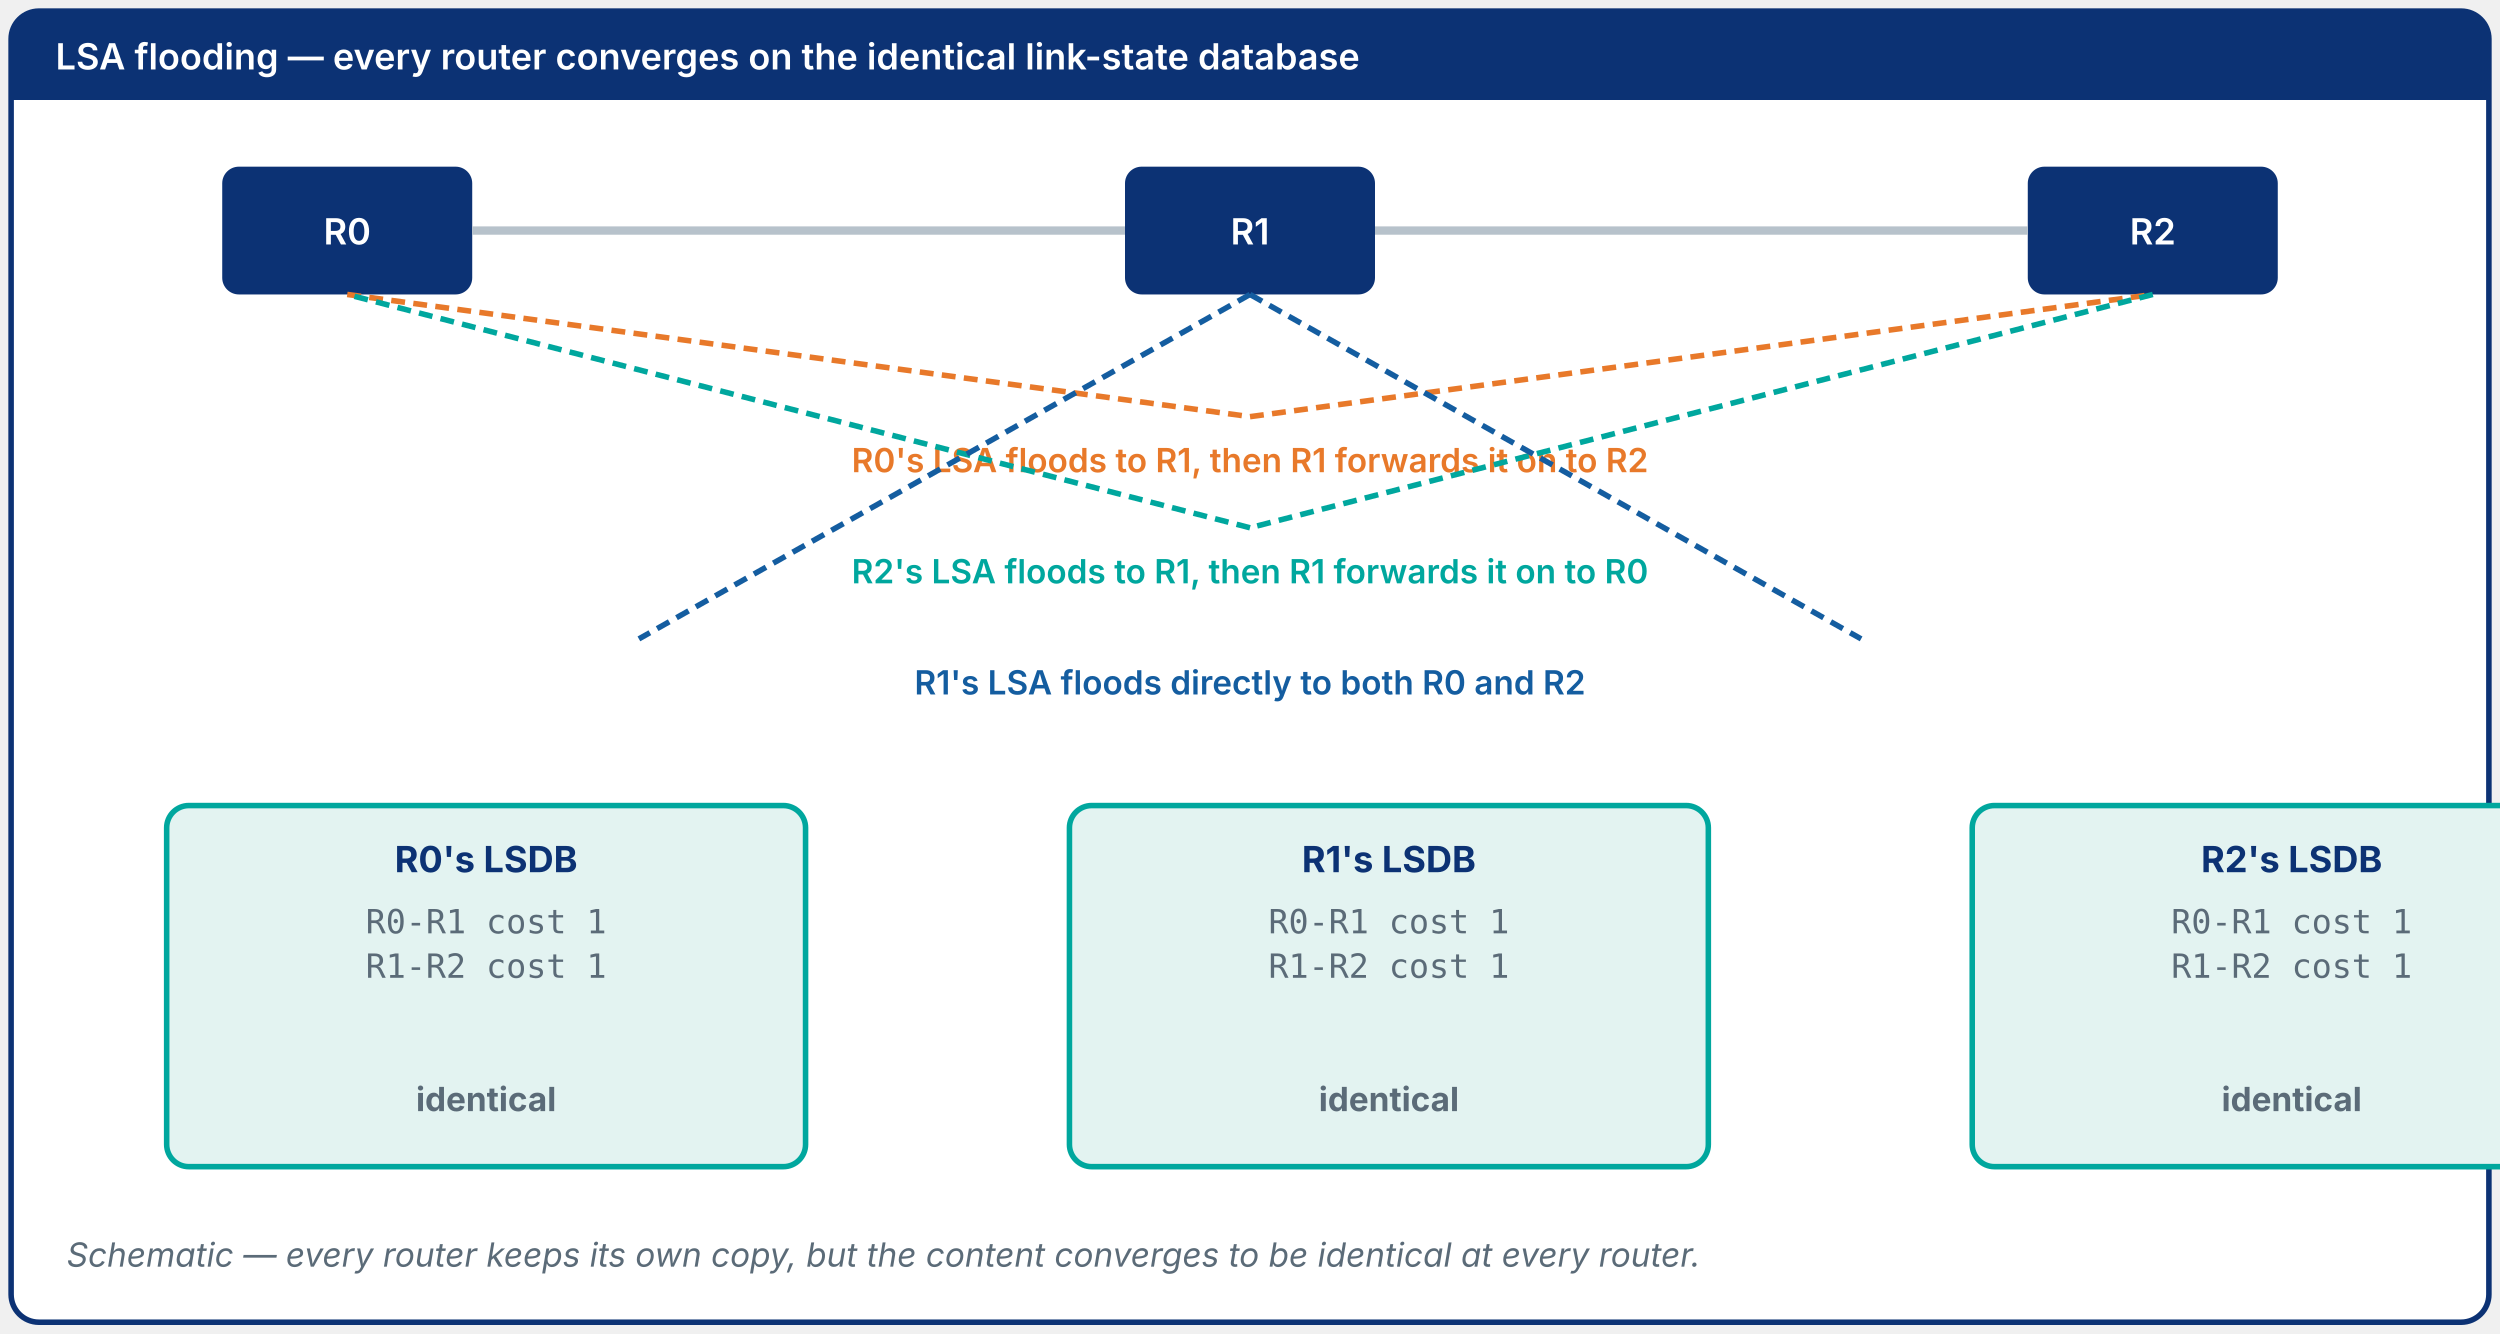
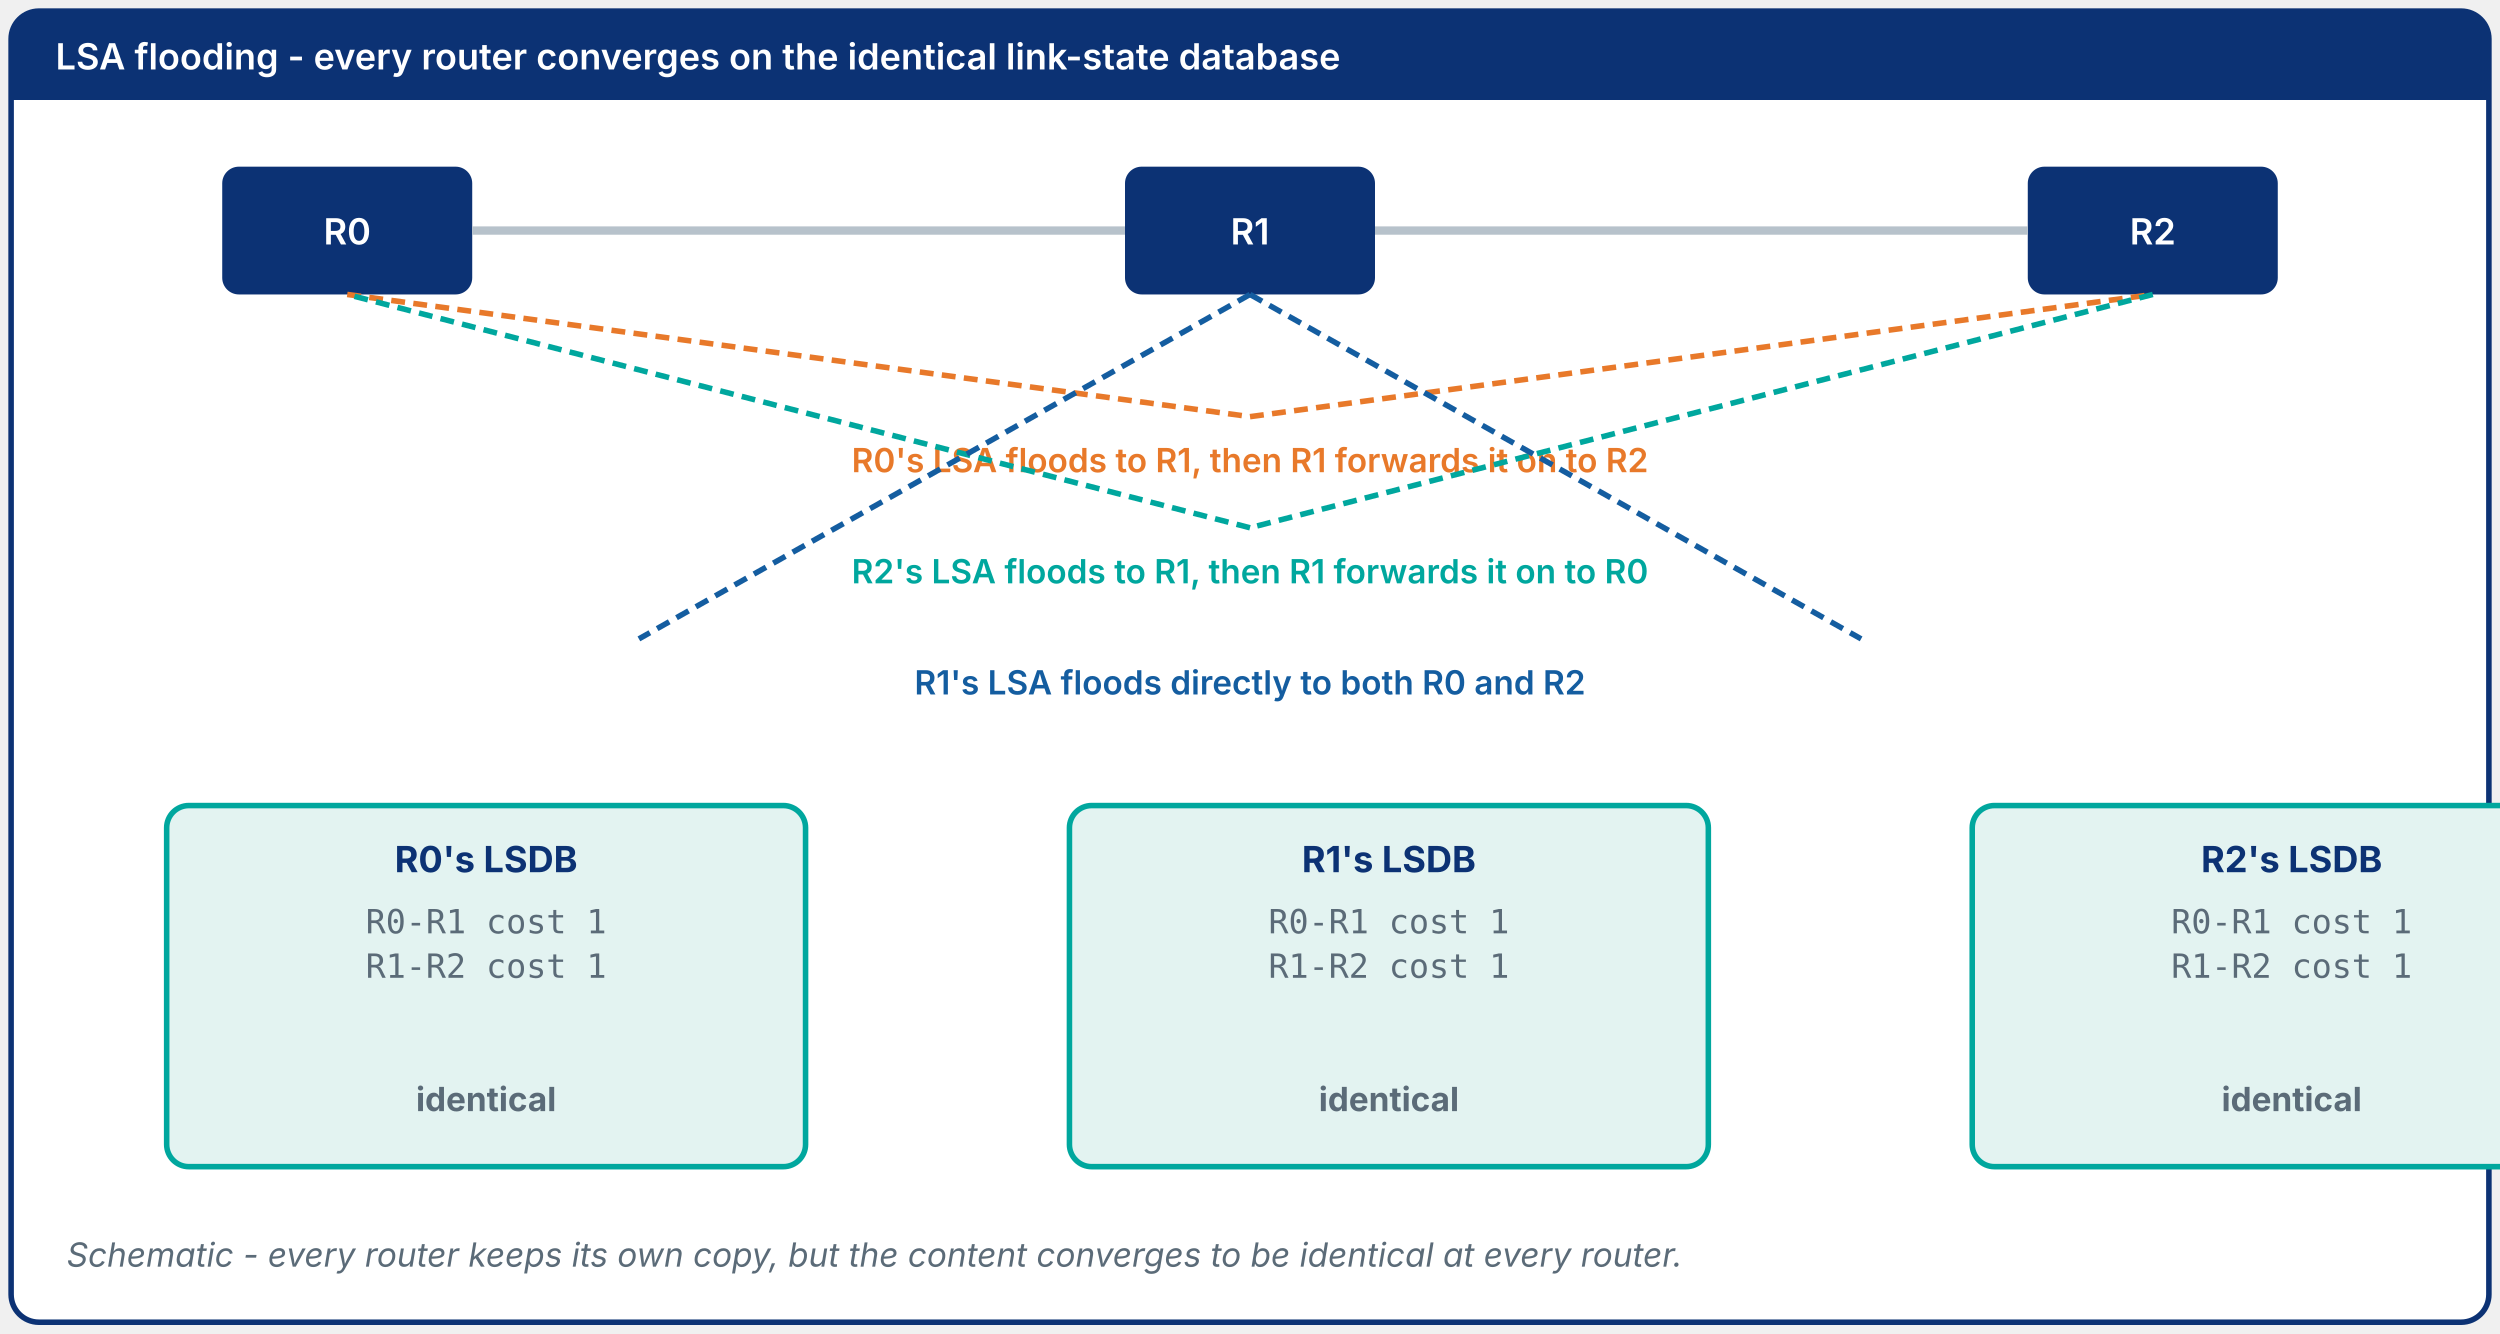
<svg xmlns="http://www.w3.org/2000/svg" viewBox="0 0 900 480" role="img" aria-labelledby="lsa-title">
  <style>
  .lbl { font-family: system-ui, -apple-system, sans-serif; fill: #1A1A1A; font-size: 13px; }
  .lbl-sm { font-family: system-ui, -apple-system, sans-serif; fill: #5B6B78; font-size: 12px; }
  .lbl-w { font-family: system-ui, -apple-system, sans-serif; fill: #ffffff; font-size: 13px; font-weight: 600; }
  .lbl-title { font-family: system-ui, -apple-system, sans-serif; fill: #fff; font-size: 13px; font-weight: 600; }
</style>
  <rect x="4" y="4" width="892" height="472" rx="10" fill="#ffffff" stroke="#0C3274" stroke-width="2" />
  <rect x="4" y="4" width="892" height="32" rx="10" fill="#0C3274" />
  <rect x="4" y="20" width="892" height="16" fill="#0C3274" />
-   <text x="20" y="25" class="lbl-title">LSA flooding — every router converges on the identical link-state database</text>
+   <text x="20" y="25" class="lbl-title">LSA flooding - every router converges on the identical link-state database</text>
  <rect x="80" y="60" width="90" height="46" rx="6" fill="#0C3274" />
  <text x="125" y="88" text-anchor="middle" class="lbl-w">R0</text>
  <rect x="405" y="60" width="90" height="46" rx="6" fill="#0C3274" />
  <text x="450" y="88" text-anchor="middle" class="lbl-w">R1</text>
  <rect x="730" y="60" width="90" height="46" rx="6" fill="#0C3274" />
  <text x="775" y="88" text-anchor="middle" class="lbl-w">R2</text>
  <line x1="170" y1="83" x2="405" y2="83" stroke="#B7C2CB" stroke-width="3" />
  <line x1="495" y1="83" x2="730" y2="83" stroke="#B7C2CB" stroke-width="3" />
  <line x1="125" y1="106" x2="450" y2="150" stroke="#E8792A" stroke-width="2" stroke-dasharray="5 3" />
  <line x1="450" y1="150" x2="775" y2="106" stroke="#E8792A" stroke-width="2" stroke-dasharray="5 3" />
  <text x="450" y="170" text-anchor="middle" class="lbl-sm" style="fill:#E8792A;font-weight:600;">R0's LSA floods to R1, then R1 forwards it on to R2</text>
  <line x1="775" y1="106" x2="450" y2="190" stroke="#00A79E" stroke-width="2" stroke-dasharray="5 3" />
  <line x1="450" y1="190" x2="125" y2="106" stroke="#00A79E" stroke-width="2" stroke-dasharray="5 3" />
  <text x="450" y="210" text-anchor="middle" class="lbl-sm" style="fill:#00A79E;font-weight:600;">R2's LSA floods to R1, then R1 forwards it on to R0</text>
  <line x1="450" y1="106" x2="230" y2="230" stroke="#145DA0" stroke-width="2" stroke-dasharray="5 3" />
  <line x1="450" y1="106" x2="670" y2="230" stroke="#145DA0" stroke-width="2" stroke-dasharray="5 3" />
  <text x="450" y="250" text-anchor="middle" class="lbl-sm" style="fill:#145DA0;font-weight:600;">R1's LSA floods directly to both R0 and R2</text>
  <rect x="60" y="290" width="230" height="130" rx="8" fill="#E3F3F1" stroke="#00A79E" stroke-width="2" />
  <text x="175" y="314" text-anchor="middle" class="lbl" style="font-weight:700;fill:#0C3274;">R0's LSDB</text>
  <rect x="385" y="290" width="230" height="130" rx="8" fill="#E3F3F1" stroke="#00A79E" stroke-width="2" />
  <text x="500" y="314" text-anchor="middle" class="lbl" style="font-weight:700;fill:#0C3274;">R1's LSDB</text>
  <rect x="710" y="290" width="230" height="130" rx="8" fill="#E3F3F1" stroke="#00A79E" stroke-width="2" />
  <text x="825" y="314" text-anchor="middle" class="lbl" style="font-weight:700;fill:#0C3274;">R2's LSDB</text>
  <text x="175" y="336" text-anchor="middle" class="lbl-sm" style="font-family:monospace;">R0-R1 cost 1</text>
  <text x="175" y="352" text-anchor="middle" class="lbl-sm" style="font-family:monospace;">R1-R2 cost 1</text>
  <text x="500" y="336" text-anchor="middle" class="lbl-sm" style="font-family:monospace;">R0-R1 cost 1</text>
  <text x="500" y="352" text-anchor="middle" class="lbl-sm" style="font-family:monospace;">R1-R2 cost 1</text>
  <text x="825" y="336" text-anchor="middle" class="lbl-sm" style="font-family:monospace;">R0-R1 cost 1</text>
  <text x="825" y="352" text-anchor="middle" class="lbl-sm" style="font-family:monospace;">R1-R2 cost 1</text>
  <text x="175" y="400" text-anchor="middle" class="lbl-sm" style="font-weight:700;">identical</text>
  <text x="500" y="400" text-anchor="middle" class="lbl-sm" style="font-weight:700;">identical</text>
  <text x="825" y="400" text-anchor="middle" class="lbl-sm" style="font-weight:700;">identical</text>
-   <text x="24" y="456" class="lbl-sm" style="font-style:italic;">Schematic — every router keeps its own copy, but the content converges to be identical at every router.</text>
+   <text x="24" y="456" class="lbl-sm" style="font-style:italic;">Schematic - every router keeps its own copy, but the content converges to be identical at every router.</text>
</svg>
